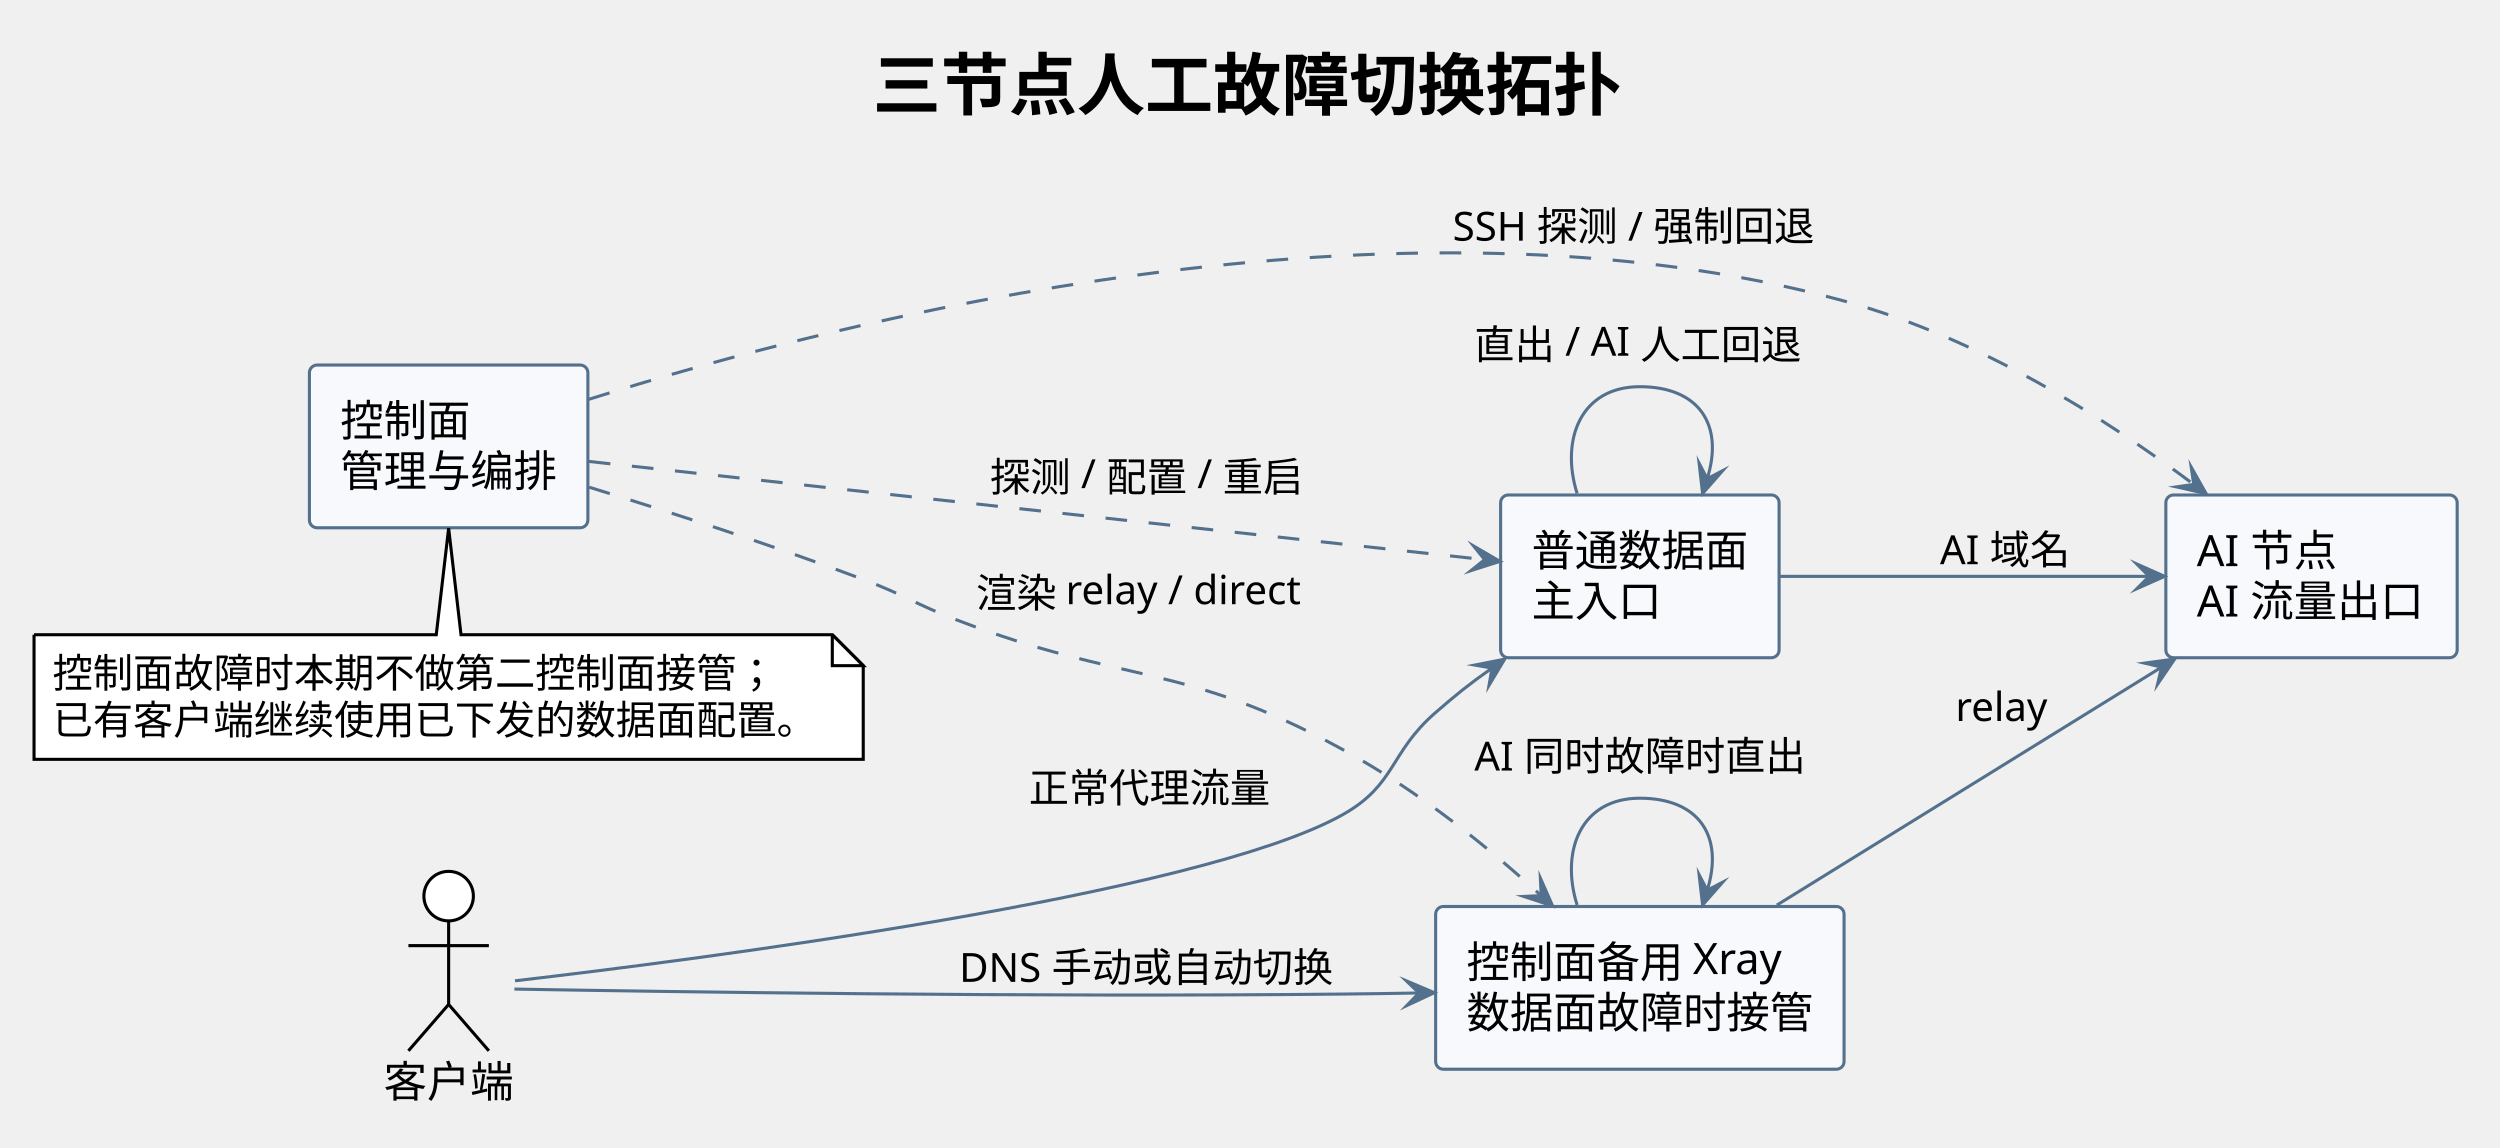
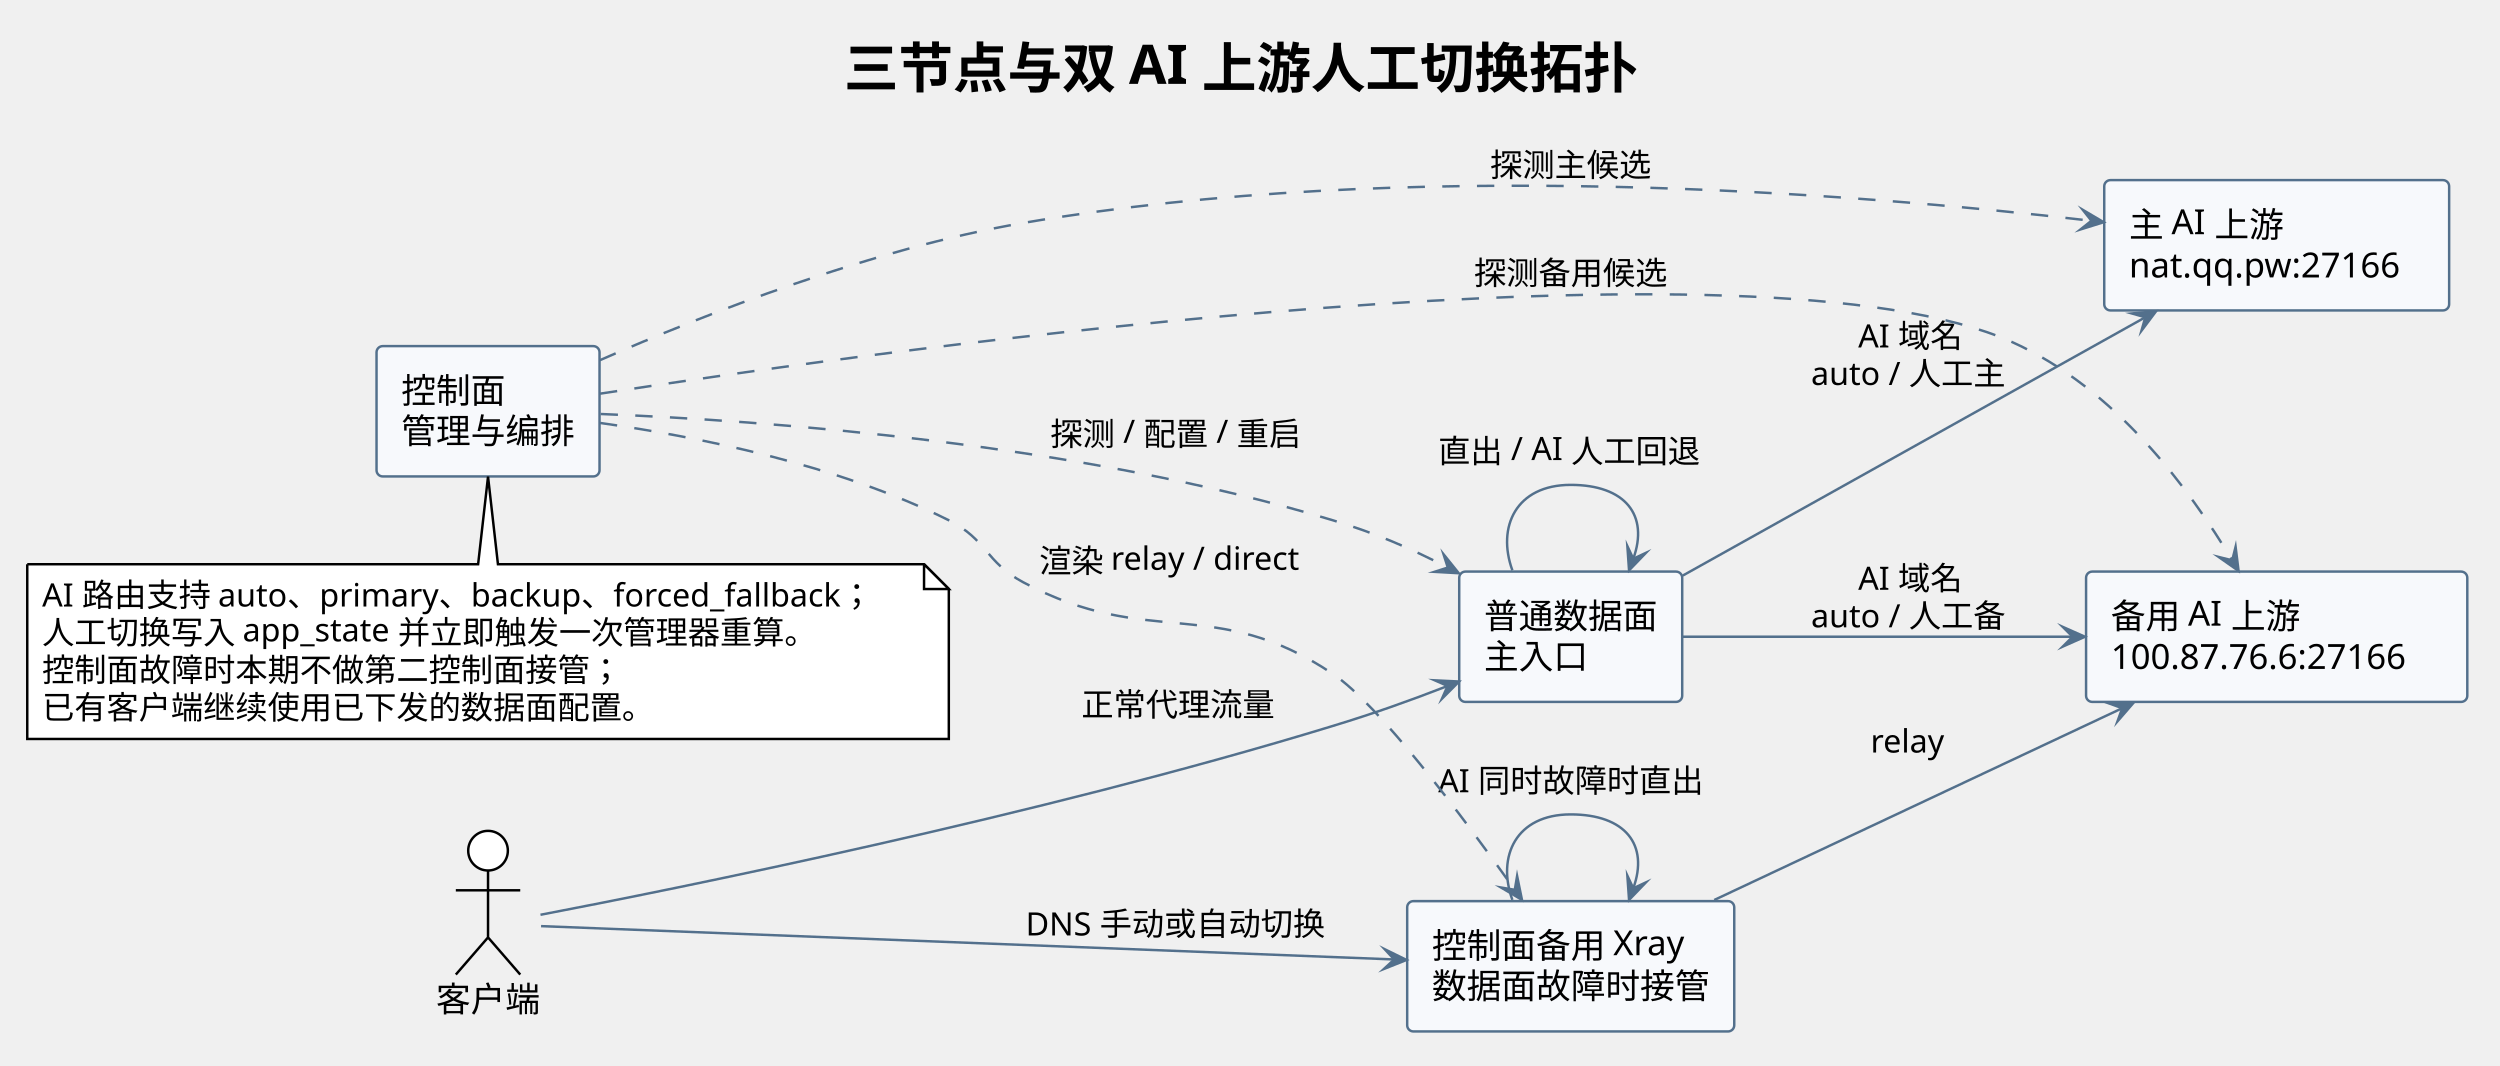
- <svg xmlns="http://www.w3.org/2000/svg" contentStyleType="text/css" data-diagram-type="DESCRIPTION" height="371px" preserveAspectRatio="none" style="width:808px;height:371px;background:#FFFFFF;" version="1.1" viewBox="0 0 808 371" width="808px" zoomAndPan="magnify">
+ <svg xmlns="http://www.w3.org/2000/svg" contentStyleType="text/css" data-diagram-type="DESCRIPTION" height="430px" preserveAspectRatio="none" style="width:1009px;height:430px;background:#FFFFFF;" version="1.1" viewBox="0 0 1009 430" width="1009px" zoomAndPan="magnify">
  <defs />
  <g>
    <g class="title" data-source-line="2">
-       <text fill="#000000" font-family="Verdana" font-size="22" font-weight="700" lengthAdjust="spacing" textLength="242.001" x="282.078" y="35.421">三节点人工故障切换拓扑</text>
+       <text fill="#000000" font-family="Verdana" font-size="22" font-weight="700" lengthAdjust="spacing" textLength="326.531" x="340.635" y="35.421">三节点与双 AI 上游人工切换拓扑</text>
    </g>
    <g class="entity" data-qualified-name="client" data-source-line="11" id="ent0001">
-       <ellipse cx="145" cy="289.629" fill="#FFFFFF" rx="8" ry="8" style="stroke:#000000;stroke-width:1;" />
-       <path d="M145,297.629 L145,324.629 M132,305.629 L158,305.629 M145,324.629 L132,339.629 M145,324.629 L158,339.629" fill="none" style="stroke:#000000;stroke-width:1;" />
-       <text fill="#000000" font-family="Verdana" font-size="14" lengthAdjust="spacing" textLength="42" x="124" y="354.625">客户端</text>
+       <ellipse cx="196.97" cy="343.335" fill="#FFFFFF" rx="8" ry="8" style="stroke:#000000;stroke-width:1;" />
+       <path d="M196.97,351.335 L196.97,378.335 M183.97,359.335 L209.97,359.335 M196.97,378.335 L183.97,393.335 M196.97,378.335 L209.97,393.335" fill="none" style="stroke:#000000;stroke-width:1;" />
+       <text fill="#000000" font-family="Verdana" font-size="14" lengthAdjust="spacing" textLength="42" x="175.97" y="408.33">客户端</text>
    </g>
    <g class="entity" data-qualified-name="panel" data-source-line="12" id="ent0002">
-       <rect fill="#F7F9FC" height="52.594" rx="2.5" ry="2.5" style="stroke:#53708C;stroke-width:1;" width="90" x="100" y="117.979" />
-       <text fill="#000000" font-family="Verdana" font-size="14" lengthAdjust="spacing" textLength="42" x="110" y="140.975">控制面</text>
-       <text fill="#000000" font-family="Verdana" font-size="14" lengthAdjust="spacing" textLength="70" x="110" y="157.271">管理与编排</text>
+       <rect fill="#F7F9FC" height="52.594" rx="2.5" ry="2.5" style="stroke:#53708C;stroke-width:1;" width="90" x="151.97" y="139.695" />
+       <text fill="#000000" font-family="Verdana" font-size="14" lengthAdjust="spacing" textLength="42" x="161.97" y="162.69">控制面</text>
+       <text fill="#000000" font-family="Verdana" font-size="14" lengthAdjust="spacing" textLength="70" x="161.97" y="178.987">管理与编排</text>
    </g>
    <g class="entity" data-qualified-name="data" data-source-line="13" id="ent0003">
-       <rect fill="#F7F9FC" height="52.594" rx="2.5" ry="2.5" style="stroke:#53708C;stroke-width:1;" width="90" x="485" y="159.979" />
-       <text fill="#000000" font-family="Verdana" font-size="14" lengthAdjust="spacing" textLength="70" x="495" y="182.975">普通数据面</text>
-       <text fill="#000000" font-family="Verdana" font-size="14" lengthAdjust="spacing" textLength="42" x="495" y="199.271">主入口</text>
+       <rect fill="#F7F9FC" height="52.594" rx="2.5" ry="2.5" style="stroke:#53708C;stroke-width:1;" width="90" x="588.94" y="230.695" />
+       <text fill="#000000" font-family="Verdana" font-size="14" lengthAdjust="spacing" textLength="70" x="598.94" y="253.69">普通数据面</text>
+       <text fill="#000000" font-family="Verdana" font-size="14" lengthAdjust="spacing" textLength="42" x="598.94" y="269.987">主入口</text>
    </g>
-     <g class="entity" data-qualified-name="ai" data-source-line="14" id="ent0004">
-       <rect fill="#F7F9FC" height="52.594" rx="2.5" ry="2.5" style="stroke:#53708C;stroke-width:1;" width="94.156" x="700" y="159.979" />
-       <text fill="#000000" font-family="Verdana" font-size="14" lengthAdjust="spacing" textLength="46.156" x="710" y="182.975">AI 节点</text>
-       <text fill="#000000" font-family="Verdana" font-size="14" lengthAdjust="spacing" textLength="74.156" x="710" y="199.271">AI 流量出口</text>
+     <g class="entity" data-qualified-name="primary" data-source-line="14" id="ent0004">
+       <rect fill="#F7F9FC" height="52.594" rx="2.5" ry="2.5" style="stroke:#53708C;stroke-width:1;" width="139.205" x="849.27" y="72.695" />
+       <text fill="#000000" font-family="Verdana" font-size="14" lengthAdjust="spacing" textLength="64.606" x="859.27" y="95.69">主 AI 上游</text>
+       <text fill="#000000" font-family="Verdana" font-size="14" lengthAdjust="spacing" textLength="119.205" x="859.27" y="111.987">nat.qq.pw:27166</text>
    </g>
-     <g class="entity" data-qualified-name="backup" data-source-line="15" id="ent0005">
-       <rect fill="#F7F9FC" height="52.594" rx="2.5" ry="2.5" style="stroke:#53708C;stroke-width:1;" width="132" x="464" y="292.979" />
-       <text fill="#000000" font-family="Verdana" font-size="14" lengthAdjust="spacing" textLength="106.661" x="474" y="315.974">控制面备用 Xray</text>
-       <text fill="#000000" font-family="Verdana" font-size="14" lengthAdjust="spacing" textLength="111.999" x="474" y="332.271">数据面故障时接管</text>
+     <g class="entity" data-qualified-name="backupAi" data-source-line="15" id="ent0005">
+       <rect fill="#F7F9FC" height="52.594" rx="2.5" ry="2.5" style="stroke:#53708C;stroke-width:1;" width="153.861" x="841.94" y="230.695" />
+       <text fill="#000000" font-family="Verdana" font-size="14" lengthAdjust="spacing" textLength="78.606" x="851.94" y="253.69">备用 AI 上游</text>
+       <text fill="#000000" font-family="Verdana" font-size="14" lengthAdjust="spacing" textLength="133.861" x="851.94" y="269.987">100.87.76.6:27166</text>
    </g>
-     <g class="entity" data-qualified-name="GMN15" data-source-line="28" id="ent0016">
-       <path d="M11,205.149 L11,245.415 A0,0 0 0 0 11,245.415 L279,245.415 A0,0 0 0 0 279,245.415 L279,215.149 L269,205.149 L149,205.149 L145,170.719 L141,205.149 L11,205.149 A0,0 0 0 0 11,205.149" fill="#FFFFFF" style="stroke:#000000;stroke-width:1;" />
-       <path d="M269,205.149 L269,215.149 L279,215.149 L269,205.149" fill="#FFFFFF" style="stroke:#000000;stroke-width:1;" />
-       <text fill="#000000" font-family="Verdana" font-size="13" lengthAdjust="spacing" textLength="234" x="17" y="222.216">控制面故障时本期不做第二控制面接管；</text>
-       <text fill="#000000" font-family="Verdana" font-size="13" lengthAdjust="spacing" textLength="247" x="17" y="237.349">已有客户端继续使用已下发的数据面配置。</text>
+     <g class="entity" data-qualified-name="backup" data-source-line="16" id="ent0006">
+       <rect fill="#F7F9FC" height="52.594" rx="2.5" ry="2.5" style="stroke:#53708C;stroke-width:1;" width="132" x="567.94" y="363.695" />
+       <text fill="#000000" font-family="Verdana" font-size="14" lengthAdjust="spacing" textLength="106.661" x="577.94" y="386.69">控制面备用 Xray</text>
+       <text fill="#000000" font-family="Verdana" font-size="14" lengthAdjust="spacing" textLength="111.999" x="577.94" y="402.987">数据面故障时接管</text>
    </g>
-     <g class="link" data-entity-1="ent0001" data-entity-2="ent0003" data-link-type="dependency" data-source-line="17" id="lnk6">
-       <path d="M166.45,316.999 C224.23,310.289 387.5,289.449 434,263.279 C451.27,253.559 449.02,243.259 464,230.279 C470.9,224.299 474.552,221.318 482.222,215.918" fill="none" id="client-to-data" style="stroke:#53708C;stroke-width:1;" />
-       <polygon fill="#53708C" points="486.31,213.039,476.648,214.95,482.222,215.918,481.254,221.491,486.31,213.039" style="stroke:#53708C;stroke-width:1;stroke-linejoin:miter;stroke-miterlimit:10;" />
-       <text fill="#000000" font-family="Verdana" font-size="13" lengthAdjust="spacing" textLength="78" x="332.5" y="259.346">正常代理流量</text>
+     <g class="entity" data-qualified-name="GMN18" data-source-line="31" id="ent0019">
+       <path d="M11,227.725 L11,298.257 A0,0 0 0 0 11,298.257 L382.943,298.257 A0,0 0 0 0 382.943,298.257 L382.943,237.725 L372.943,227.725 L200.97,227.725 L196.97,192.365 L192.97,227.725 L11,227.725 A0,0 0 0 0 11,227.725" fill="#FFFFFF" style="stroke:#000000;stroke-width:1;" />
+       <path d="M372.943,227.725 L372.943,237.725 L382.943,237.725 L372.943,227.725" fill="#FFFFFF" style="stroke:#000000;stroke-width:1;" />
+       <text fill="#000000" font-family="Verdana" font-size="13" lengthAdjust="spacing" textLength="350.943" x="17" y="244.792">AI 路由支持 auto、primary、backup、forced_fallback；</text>
+       <text fill="#000000" font-family="Verdana" font-size="13" lengthAdjust="spacing" textLength="319.167" x="17" y="259.925">人工切换写入 app_state 并立即触发一次管理器重算。</text>
+       <text fill="#000000" font-family="Verdana" font-size="13" lengthAdjust="spacing" textLength="234" x="17" y="275.058">控制面故障时本期不做第二控制面接管；</text>
+       <text fill="#000000" font-family="Verdana" font-size="13" lengthAdjust="spacing" textLength="247" x="17" y="290.191">已有客户端继续使用已下发的数据面配置。</text>
    </g>
-     <g class="link" data-entity-1="ent0003" data-entity-2="ent0004" data-link-type="dependency" data-source-line="18" id="lnk7">
-       <path d="M575.3,186.279 C611.58,186.279 657.75,186.279 694.6,186.279" fill="none" id="data-to-ai" style="stroke:#53708C;stroke-width:1;" />
-       <polygon fill="#53708C" points="699.6,186.279,690.6,182.279,694.6,186.279,690.6,190.279,699.6,186.279" style="stroke:#53708C;stroke-width:1;stroke-linejoin:miter;stroke-miterlimit:10;" />
-       <text fill="#000000" font-family="Verdana" font-size="13" lengthAdjust="spacing" textLength="42.859" x="627" y="182.346">AI 域名</text>
+     <g class="link" data-entity-1="ent0001" data-entity-2="ent0003" data-link-type="dependency" data-source-line="18" id="lnk7">
+       <path d="M218.14,369.205 C271.14,359.055 418.49,329.505 537.94,292.985 C554.81,287.835 568.338,283.022 584.238,276.862" fill="none" id="client-to-data" style="stroke:#53708C;stroke-width:1;" />
+       <polygon fill="#53708C" points="588.9,275.055,579.063,274.577,584.238,276.862,581.953,282.036,588.9,275.055" style="stroke:#53708C;stroke-width:1;stroke-linejoin:miter;stroke-miterlimit:10;" />
+       <text fill="#000000" font-family="Verdana" font-size="13" lengthAdjust="spacing" textLength="78" x="436.44" y="289.052">正常代理流量</text>
    </g>
-     <g class="link" data-entity-1="ent0003" data-entity-2="ent0003" data-link-type="dependency" data-source-line="19" id="lnk8">
-       <path d="M509.72,159.499 C504.23,141.959 510.99,124.979 530,124.979 C549.01,124.979 557.264,137.188 551.774,154.728" fill="none" id="data-to-data" style="stroke:#53708C;stroke-width:1;" />
-       <polygon fill="#53708C" points="550.28,159.499,556.786,152.105,551.774,154.728,549.151,149.715,550.28,159.499" style="stroke:#53708C;stroke-width:1;stroke-linejoin:miter;stroke-miterlimit:10;" />
-       <text fill="#000000" font-family="Verdana" font-size="13" lengthAdjust="spacing" textLength="107.504" x="476.5" y="116.046">直出 / AI 人工回退</text>
+     <g class="link" data-entity-1="ent0003" data-entity-2="ent0004" data-link-type="dependency" data-source-line="19" id="lnk8">
+       <path d="M679.15,232.305 C731.06,203.315 812.464,157.853 865.834,128.053" fill="none" id="data-to-primary" style="stroke:#53708C;stroke-width:1;" />
+       <polygon fill="#53708C" points="870.2,125.615,860.392,126.51,865.834,128.053,864.292,133.495,870.2,125.615" style="stroke:#53708C;stroke-width:1;stroke-linejoin:miter;stroke-miterlimit:10;" />
+       <text fill="#000000" font-family="Verdana" font-size="13" lengthAdjust="spacing" textLength="42.859" x="749.961" y="140.252">AI 域名</text>
+       <text fill="#000000" font-family="Verdana" font-size="13" lengthAdjust="spacing" textLength="80.901" x="730.94" y="155.385">auto / 人工主</text>
    </g>
-     <g class="link" data-entity-1="ent0001" data-entity-2="ent0005" data-link-type="dependency" data-source-line="20" id="lnk9">
-       <path d="M166.25,319.669 C213.27,320.499 333.5,322.339 434,321.279 C443.57,321.179 448.681,321.11 458.591,320.93" fill="none" id="client-to-backup" style="stroke:#53708C;stroke-width:1;" />
-       <polygon fill="#53708C" points="463.59,320.839,454.519,317.003,458.591,320.93,454.664,325.002,463.59,320.839" style="stroke:#53708C;stroke-width:1;stroke-linejoin:miter;stroke-miterlimit:10;" />
-       <text fill="#000000" font-family="Verdana" font-size="13" lengthAdjust="spacing" textLength="123.119" x="310" y="317.346">DNS 手动或自动切换</text>
+     <g class="link" data-entity-1="ent0003" data-entity-2="ent0005" data-link-type="dependency" data-source-line="20" id="lnk9">
+       <path d="M679.15,256.985 C722.51,256.985 784.5,256.985 836.49,256.985" fill="none" id="data-to-backupAi" style="stroke:#53708C;stroke-width:1;" />
+       <polygon fill="#53708C" points="841.49,256.985,832.49,252.985,836.49,256.985,832.49,260.985,841.49,256.985" style="stroke:#53708C;stroke-width:1;stroke-linejoin:miter;stroke-miterlimit:10;" />
+       <text fill="#000000" font-family="Verdana" font-size="13" lengthAdjust="spacing" textLength="42.859" x="749.961" y="238.052">AI 域名</text>
+       <text fill="#000000" font-family="Verdana" font-size="13" lengthAdjust="spacing" textLength="80.901" x="730.94" y="253.185">auto / 人工备</text>
    </g>
-     <g class="link" data-entity-1="ent0005" data-entity-2="ent0004" data-link-type="dependency" data-source-line="21" id="lnk10">
-       <path d="M574.27,292.529 C611.68,269.389 661.238,238.75 698.628,215.62" fill="none" id="backup-to-ai" style="stroke:#53708C;stroke-width:1;" />
-       <polygon fill="#53708C" points="702.88,212.989,693.122,214.322,698.628,215.62,697.331,221.126,702.88,212.989" style="stroke:#53708C;stroke-width:1;stroke-linejoin:miter;stroke-miterlimit:10;" />
-       <text fill="#000000" font-family="Verdana" font-size="13" lengthAdjust="spacing" textLength="32.614" x="632" y="233.026">relay</text>
+     <g class="link" data-entity-1="ent0003" data-entity-2="ent0003" data-link-type="dependency" data-source-line="21" id="lnk10">
+       <path d="M610.4,230.205 C604.02,212.665 611.87,195.695 633.94,195.695 C656.02,195.695 665.569,207.966 659.189,225.506" fill="none" id="data-to-data" style="stroke:#53708C;stroke-width:1;" />
+       <polygon fill="#53708C" points="657.48,230.205,664.316,223.115,659.189,225.506,656.797,220.38,657.48,230.205" style="stroke:#53708C;stroke-width:1;stroke-linejoin:miter;stroke-miterlimit:10;" />
+       <text fill="#000000" font-family="Verdana" font-size="13" lengthAdjust="spacing" textLength="107.504" x="580.44" y="186.762">直出 / AI 人工回退</text>
    </g>
-     <g class="link" data-entity-1="ent0005" data-entity-2="ent0005" data-link-type="dependency" data-source-line="22" id="lnk11">
-       <path d="M509.72,292.499 C504.23,274.959 510.99,257.979 530,257.979 C549.01,257.979 557.264,270.188 551.774,287.728" fill="none" id="backup-to-backup" style="stroke:#53708C;stroke-width:1;" />
-       <polygon fill="#53708C" points="550.28,292.499,556.786,285.105,551.774,287.728,549.151,282.715,550.28,292.499" style="stroke:#53708C;stroke-width:1;stroke-linejoin:miter;stroke-miterlimit:10;" />
-       <text fill="#000000" font-family="Verdana" font-size="13" lengthAdjust="spacing" textLength="107.859" x="476.5" y="249.046">AI 同时故障时直出</text>
+     <g class="link" data-entity-1="ent0001" data-entity-2="ent0006" data-link-type="dependency" data-source-line="22" id="lnk11">
+       <path d="M218.37,373.785 C280.18,376.205 462.314,383.32 562.684,387.24" fill="none" id="client-to-backup" style="stroke:#53708C;stroke-width:1;" />
+       <polygon fill="#53708C" points="567.68,387.435,558.843,383.087,562.684,387.24,558.531,391.081,567.68,387.435" style="stroke:#53708C;stroke-width:1;stroke-linejoin:miter;stroke-miterlimit:10;" />
+       <text fill="#000000" font-family="Verdana" font-size="13" lengthAdjust="spacing" textLength="123.119" x="413.94" y="377.552">DNS 手动或自动切换</text>
    </g>
-     <g class="link" data-entity-1="ent0002" data-entity-2="ent0003" data-link-type="dependency" data-source-line="23" id="lnk12">
-       <path d="M190.31,149.139 C264.05,157.229 406.15,172.804 479.82,180.884" fill="none" id="panel-to-data" style="stroke:#53708C;stroke-width:1;stroke-dasharray:7,7;" />
-       <polygon fill="#53708C" points="484.79,181.429,476.28,176.472,479.82,180.884,475.408,184.424,484.79,181.429" style="stroke:#53708C;stroke-width:1;stroke-linejoin:miter;stroke-miterlimit:10;" />
-       <text fill="#000000" font-family="Verdana" font-size="13" lengthAdjust="spacing" textLength="103.289" x="320" y="158.836">探测 / 配置 / 重启</text>
+     <g class="link" data-entity-1="ent0006" data-entity-2="ent0005" data-link-type="dependency" data-source-line="23" id="lnk12">
+       <path d="M691.86,363.235 C741.07,340.095 807.335,308.953 856.525,285.823" fill="none" id="backup-to-backupAi" style="stroke:#53708C;stroke-width:1;" />
+       <polygon fill="#53708C" points="861.05,283.695,851.203,283.905,856.525,285.823,854.608,291.145,861.05,283.695" style="stroke:#53708C;stroke-width:1;stroke-linejoin:miter;stroke-miterlimit:10;" />
+       <text fill="#000000" font-family="Verdana" font-size="13" lengthAdjust="spacing" textLength="32.614" x="754.94" y="303.732">relay</text>
    </g>
-     <g class="link" data-entity-1="ent0002" data-entity-2="ent0004" data-link-type="dependency" data-source-line="24" id="lnk13">
-       <path d="M190.32,129.059 C272.03,103.299 451.31,57.609 596,97.279 C639.97,109.339 680.102,134.99 709.012,156.55" fill="none" id="panel-to-ai" style="stroke:#53708C;stroke-width:1;stroke-dasharray:7,7;" />
-       <polygon fill="#53708C" points="713.02,159.539,708.197,150.952,709.012,156.55,703.414,157.365,713.02,159.539" style="stroke:#53708C;stroke-width:1;stroke-linejoin:miter;stroke-miterlimit:10;" />
-       <text fill="#000000" font-family="Verdana" font-size="13" lengthAdjust="spacing" textLength="121.056" x="469.5" y="77.786">SSH 探测 / 强制回退</text>
+     <g class="link" data-entity-1="ent0006" data-entity-2="ent0006" data-link-type="dependency" data-source-line="24" id="lnk13">
+       <path d="M610.4,363.205 C604.02,345.665 611.87,328.695 633.94,328.695 C656.02,328.695 665.569,340.966 659.189,358.507" fill="none" id="backup-to-backup" style="stroke:#53708C;stroke-width:1;" />
+       <polygon fill="#53708C" points="657.48,363.205,664.316,356.115,659.189,358.507,656.797,353.38,657.48,363.205" style="stroke:#53708C;stroke-width:1;stroke-linejoin:miter;stroke-miterlimit:10;" />
+       <text fill="#000000" font-family="Verdana" font-size="13" lengthAdjust="spacing" textLength="107.859" x="580.44" y="319.762">AI 同时故障时直出</text>
    </g>
-     <g class="link" data-entity-1="ent0002" data-entity-2="ent0005" data-link-type="dependency" data-source-line="25" id="lnk14">
-       <path d="M190.4,157.459 C216.43,165.479 249.82,176.269 279,187.279 C292.6,192.409 295.43,195.069 309,200.279 C363.72,221.289 382.64,214.049 434,242.279 C458.93,255.989 480.089,273.077 498.119,289.457" fill="none" id="panel-to-backup" style="stroke:#53708C;stroke-width:1;stroke-dasharray:7,7;" />
-       <polygon fill="#53708C" points="501.82,292.819,497.848,283.807,498.119,289.457,492.469,289.728,501.82,292.819" style="stroke:#53708C;stroke-width:1;stroke-linejoin:miter;stroke-miterlimit:10;" />
-       <text fill="#000000" font-family="Verdana" font-size="13" lengthAdjust="spacing" textLength="112.842" x="315.5" y="196.346">渲染 relay / direct</text>
+     <g class="link" data-entity-1="ent0002" data-entity-2="ent0003" data-link-type="dependency" data-source-line="25" id="lnk14">
+       <path d="M242.41,167.085 C308.29,169.745 435.13,178.855 537.94,209.985 C555.2,215.215 568.724,221.037 584.324,229.067" fill="none" id="panel-to-data" style="stroke:#53708C;stroke-width:1;stroke-dasharray:7,7;" />
+       <polygon fill="#53708C" points="588.77,231.355,582.599,223.68,584.324,229.067,578.937,230.793,588.77,231.355" style="stroke:#53708C;stroke-width:1;stroke-linejoin:miter;stroke-miterlimit:10;" />
+       <text fill="#000000" font-family="Verdana" font-size="13" lengthAdjust="spacing" textLength="103.289" x="423.94" y="179.812">探测 / 配置 / 重启</text>
+     </g>
+     <g class="link" data-entity-1="ent0002" data-entity-2="ent0004" data-link-type="dependency" data-source-line="26" id="lnk15">
+       <path d="M242.07,145.395 C284.71,126.705 351.69,100.495 412.94,89.985 C566.97,63.565 746.334,77.717 844.094,89.107" fill="none" id="panel-to-primary" style="stroke:#53708C;stroke-width:1;stroke-dasharray:7,7;" />
+       <polygon fill="#53708C" points="849.06,89.685,840.583,84.671,844.094,89.107,839.658,92.617,849.06,89.685" style="stroke:#53708C;stroke-width:1;stroke-linejoin:miter;stroke-miterlimit:10;" />
+       <text fill="#000000" font-family="Verdana" font-size="13" lengthAdjust="spacing" textLength="65" x="601.44" y="71.242">探测主候选</text>
+     </g>
+     <g class="link" data-entity-1="ent0002" data-entity-2="ent0005" data-link-type="dependency" data-source-line="27" id="lnk16">
+       <path d="M242.17,158.885 C365.36,139.895 710.21,92.345 811.94,137.985 C853.96,156.835 883.557,197.218 900.917,226.148" fill="none" id="panel-to-backupAi" style="stroke:#53708C;stroke-width:1;stroke-dasharray:7,7;" />
+       <polygon fill="#53708C" points="903.49,230.435,902.289,220.66,900.917,226.148,895.429,224.776,903.49,230.435" style="stroke:#53708C;stroke-width:1;stroke-linejoin:miter;stroke-miterlimit:10;" />
+       <text fill="#000000" font-family="Verdana" font-size="13" lengthAdjust="spacing" textLength="78" x="594.94" y="114.852">探测备用候选</text>
+     </g>
+     <g class="link" data-entity-1="ent0002" data-entity-2="ent0006" data-link-type="dependency" data-source-line="28" id="lnk17">
+       <path d="M242.15,170.695 C280.91,176.155 337.93,187.455 382.94,209.985 C398.46,217.755 397.64,226.805 412.94,234.985 C464.03,262.315 489.81,239.735 537.94,271.985 C556.51,284.435 589.408,328.314 611.368,359.124" fill="none" id="panel-to-backup" style="stroke:#53708C;stroke-width:1;stroke-dasharray:7,7;" />
+       <polygon fill="#53708C" points="614.27,363.195,612.304,353.545,611.368,359.124,605.789,358.188,614.27,363.195" style="stroke:#53708C;stroke-width:1;stroke-linejoin:miter;stroke-miterlimit:10;" />
+       <text fill="#000000" font-family="Verdana" font-size="13" lengthAdjust="spacing" textLength="112.842" x="419.44" y="231.052">渲染 relay / direct</text>
    </g>
  </g>
</svg>
